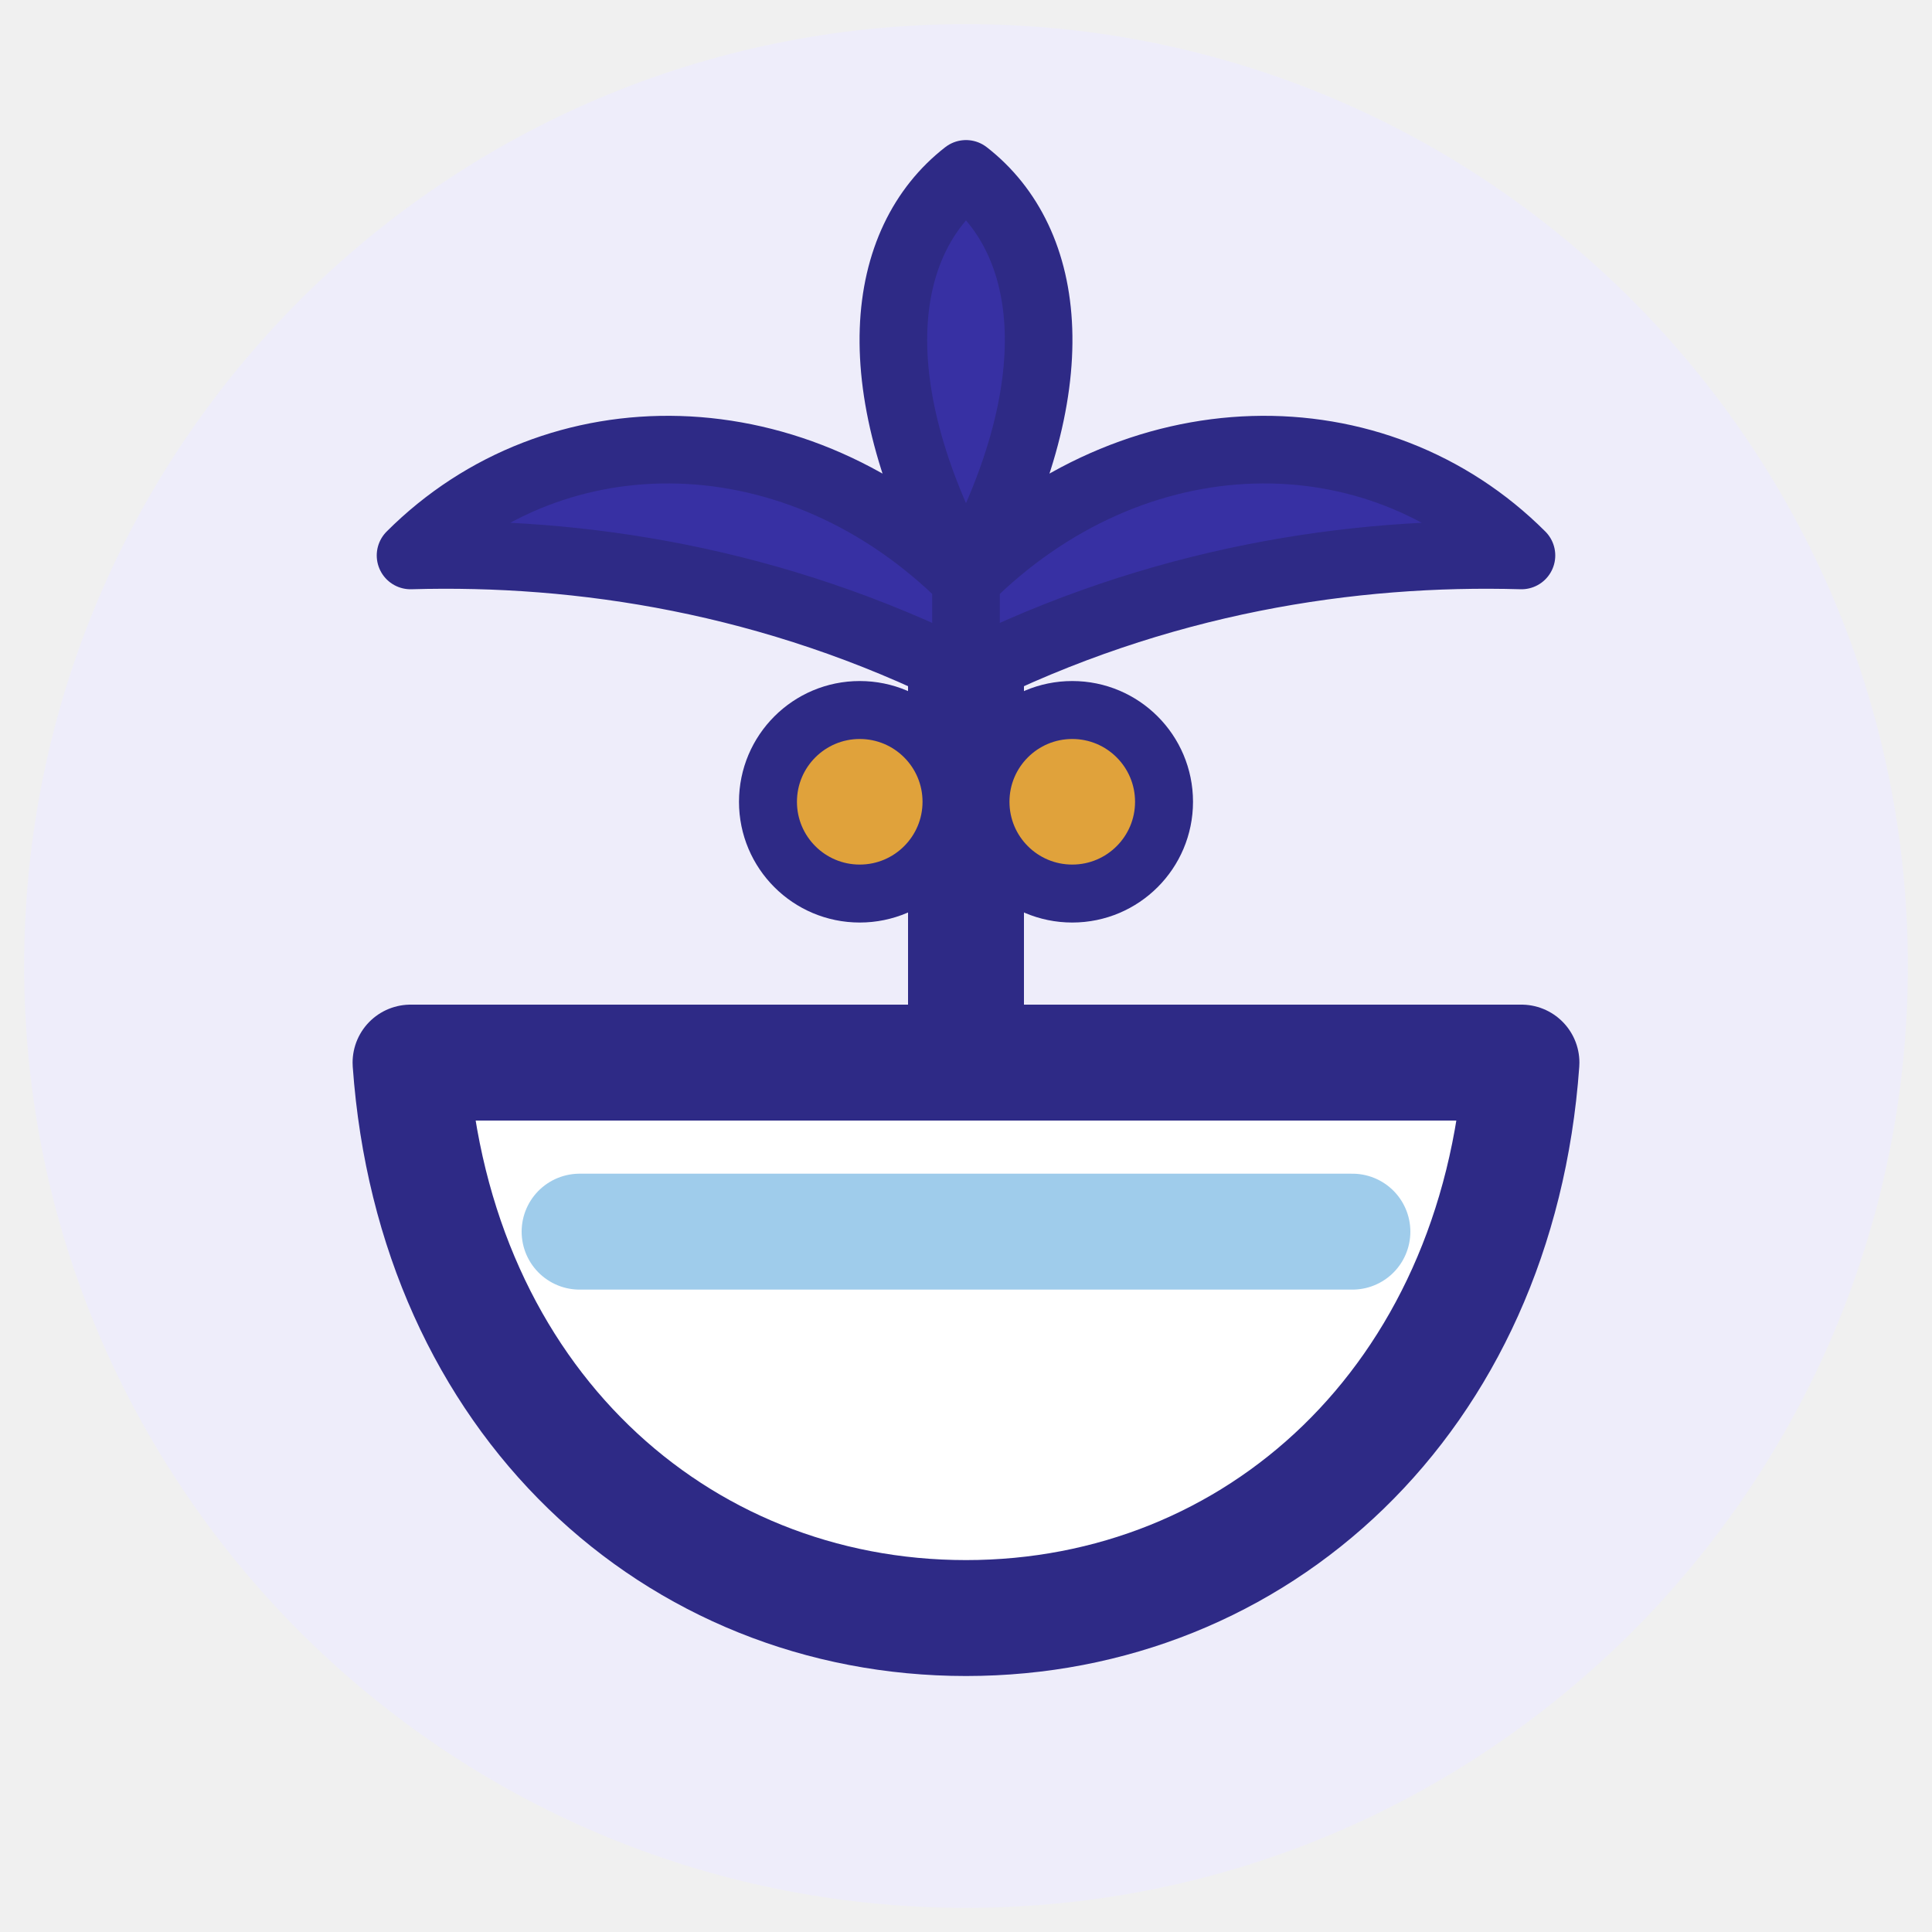
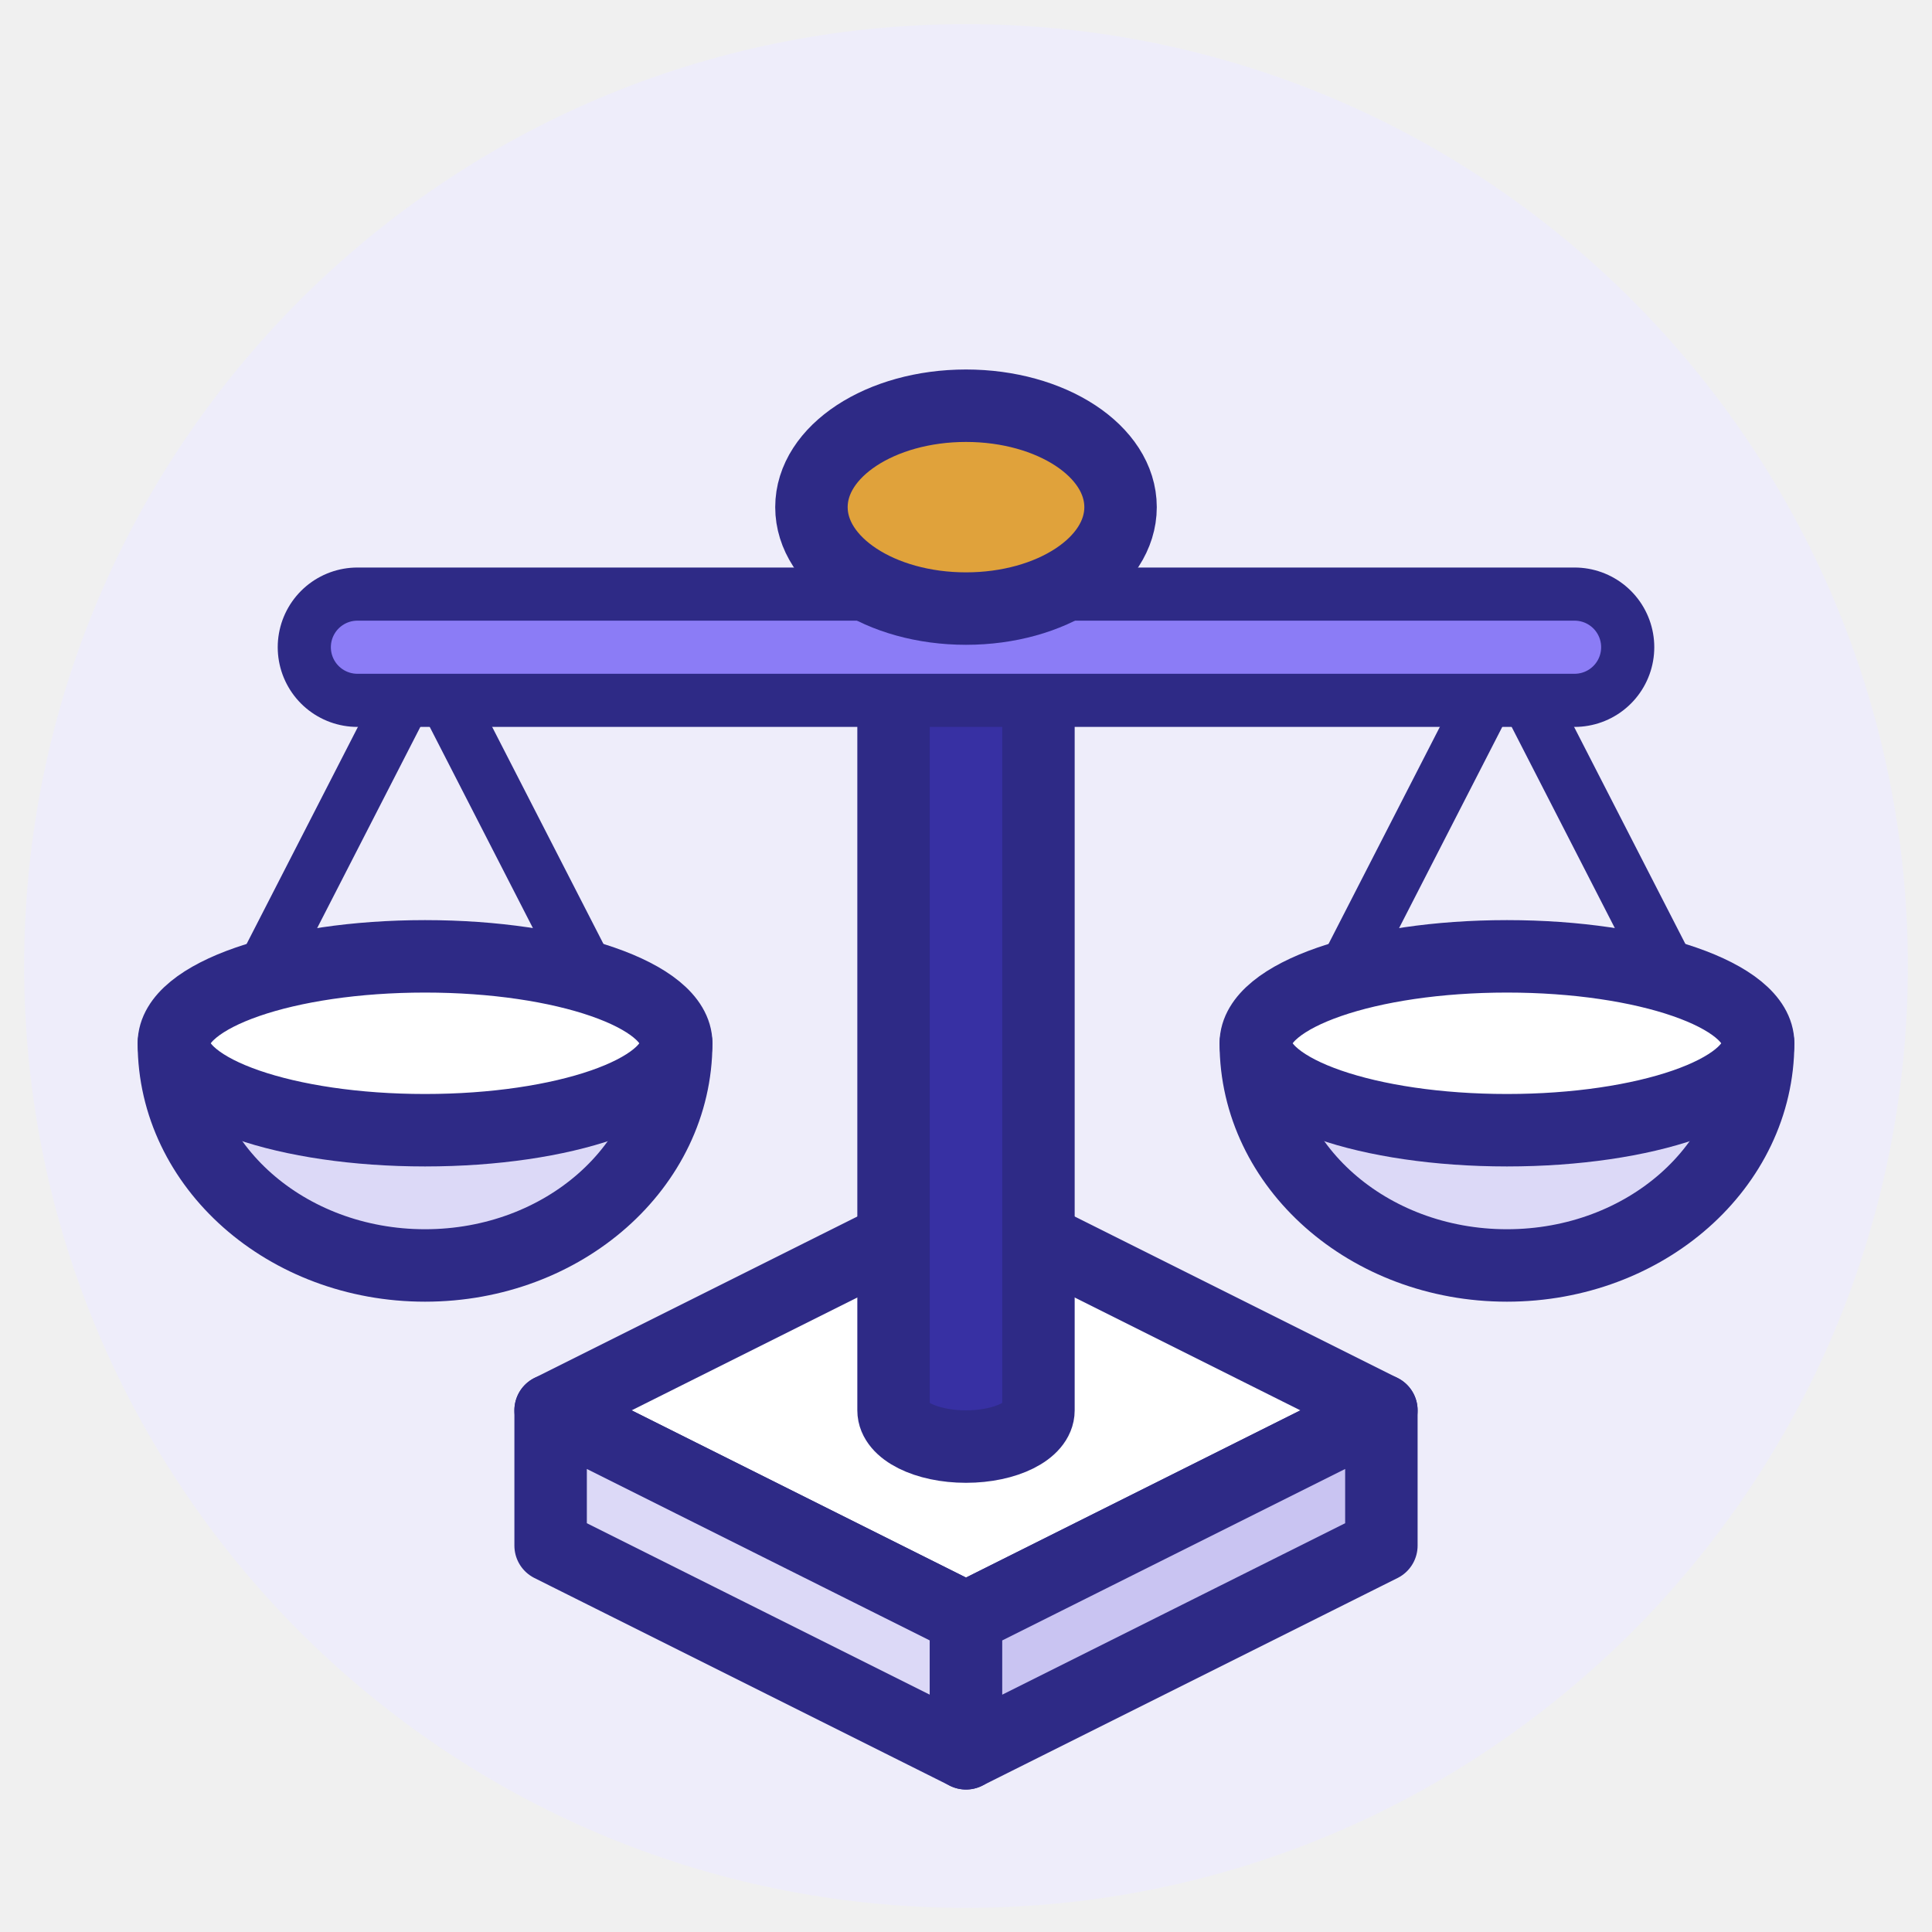
<svg xmlns="http://www.w3.org/2000/svg" viewBox="0 0 40 40">
  <circle cx="20" cy="20" r="19.5" fill="#EEEDFA" />
-   <path d="M20 23 L20 12" stroke="#2E2A86" stroke-width="2.4" stroke-linecap="round" />
-   <path d="M20 12 C16.5 8.5 11.5 8.5 8.5 11.5 C12 11.4 16 12 20 14Z M20 12 C23.5 8.5 28.5 8.5 31.5 11.5 C28 11.4 24 12 20 14Z M20 12 C17.8 8 18.2 5 20 3.6 C21.8 5 22.2 8 20 12Z" fill="#3730A3" stroke="#2E2A86" stroke-width="1.4" stroke-linejoin="round" />
-   <circle cx="17.8" cy="16.6" r="1.9" fill="#E0A23B" stroke="#2E2A86" stroke-width="1.2" />
-   <circle cx="22.2" cy="16.6" r="1.9" fill="#E0A23B" stroke="#2E2A86" stroke-width="1.2" />
-   <path d="M8.5 22 H31.5 C31 29 26 33.5 20 33.5 C14 33.5 9 29 8.5 22Z" fill="#FFFFFF" stroke="#2E2A86" stroke-width="2.4" stroke-linejoin="round" />
-   <path d="M12 25.5 H28" stroke="#9FCCEB" stroke-width="2.4" stroke-linecap="round" />
+   <path d="M11.4 29.2L20 24.9L28.6 29.2L20 33.5Z" fill="#FFFFFF" stroke="#2E2A86" stroke-width="1.5" stroke-linejoin="round" />
+   <path d="M11.4 29.2V32L20 36.3V33.5Z" fill="#DCD9F7" stroke="#2E2A86" stroke-width="1.5" stroke-linejoin="round" />
+   <path d="M20 33.5V36.3L28.6 32V29.2Z" fill="#C9C4F2" stroke="#2E2A86" stroke-width="1.5" stroke-linejoin="round" />
+   <path d="M18.5 12V29.2A1.5 0.75 0 0 0 21.5 29.2V12" fill="#3730A3" stroke="#2E2A86" stroke-width="1.5" stroke-linejoin="round" />
+   <path d="M8.8 13.6L4.8 21.4M8.8 13.6L12.8 21.4M31.2 13.6L27.2 21.4M31.2 13.6L35.2 21.4" stroke="#2E2A86" stroke-width="1.15" stroke-linecap="round" />
+   <path d="M7.4 13.4H32.6" stroke="#2E2A86" stroke-width="3.3" stroke-linecap="round" />
+   <path d="M7.4 13.4H32.6" stroke="#8B7CF6" stroke-width="1.1" stroke-linecap="round" />
+   <ellipse cx="20" cy="10.5" rx="3.2" ry="2.1" fill="#E0A23B" stroke="#2E2A86" stroke-width="1.5" />
+   <path d="M3.6 21.6A5.2 4.6 0 0 0 14 21.6Z" fill="#DCD9F7" stroke="#2E2A86" stroke-width="1.5" stroke-linejoin="round" />
+   <ellipse cx="8.8" cy="21.6" rx="5.2" ry="1.8" fill="#FFFFFF" stroke="#2E2A86" stroke-width="1.5" />
+   <path d="M26 21.6A5.2 4.6 0 0 0 36.4 21.6Z" fill="#DCD9F7" stroke="#2E2A86" stroke-width="1.5" stroke-linejoin="round" />
+   <ellipse cx="31.2" cy="21.6" rx="5.2" ry="1.8" fill="#FFFFFF" stroke="#2E2A86" stroke-width="1.5" />
</svg>
